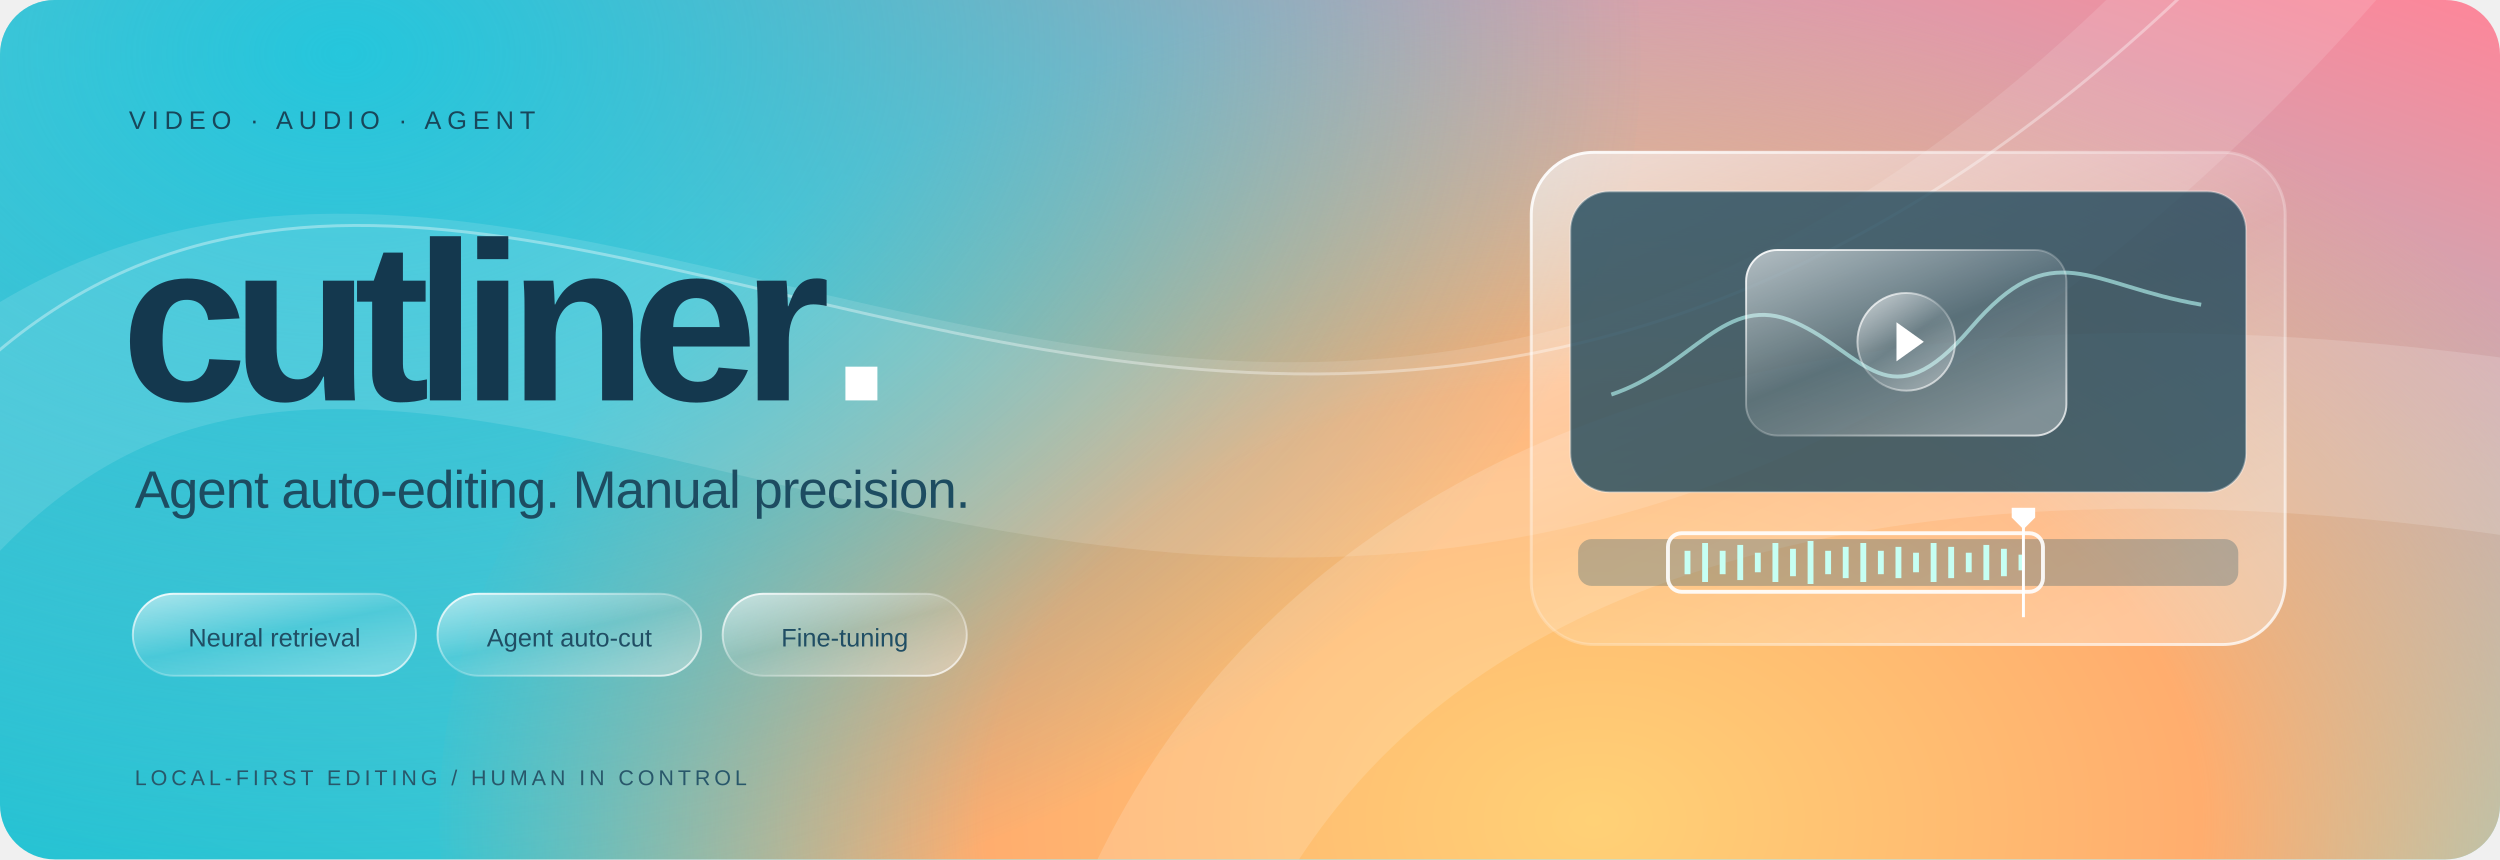
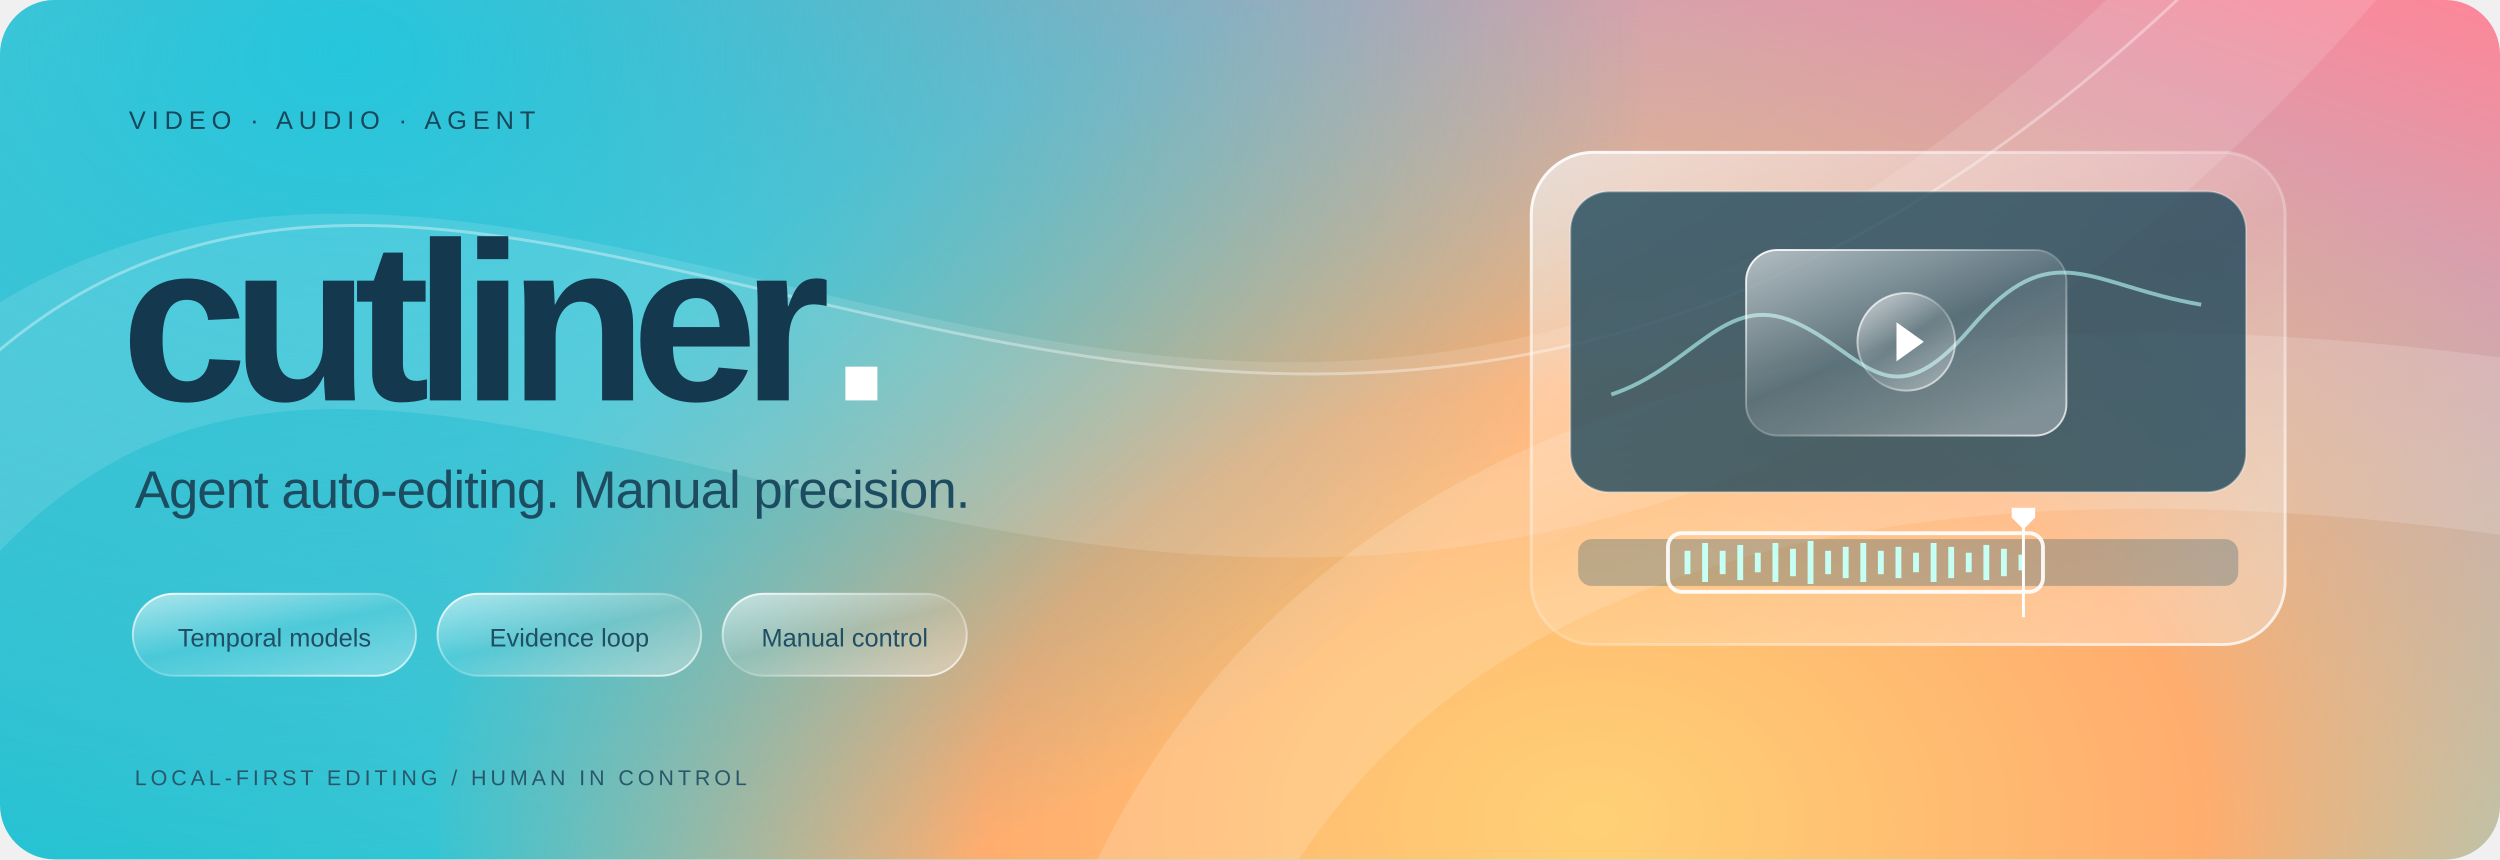
<svg xmlns="http://www.w3.org/2000/svg" width="1280" height="440" viewBox="0 0 1280 440" role="img" aria-label="cutliner — Agent auto-editing. Manual precision.">
  <defs>
    <linearGradient id="sky" x1="0" y1="1" x2="1" y2="0">
      <stop stop-color="#26c5d4" />
      <stop offset=".48" stop-color="#82dbd7" />
      <stop offset="1" stop-color="#ff8599" />
    </linearGradient>
    <radialGradient id="sun">
      <stop stop-color="#ffd176" />
      <stop offset=".52" stop-color="#ffad6e" />
      <stop offset="1" stop-color="#ffa777" stop-opacity="0" />
    </radialGradient>
    <radialGradient id="lagoon">
      <stop stop-color="#25c6dc" />
      <stop offset="1" stop-color="#12a4cc" stop-opacity="0" />
    </radialGradient>
    <linearGradient id="glass" x1="0" y1="0" x2=".7" y2="1">
      <stop stop-color="#fff" stop-opacity=".58" />
      <stop offset=".55" stop-color="#fff" stop-opacity=".1" />
      <stop offset="1" stop-color="#fff" stop-opacity=".3" />
    </linearGradient>
    <linearGradient id="rim" x1="0" y1="0" x2="1" y2="1">
      <stop stop-color="#fff" stop-opacity=".95" />
      <stop offset=".5" stop-color="#fff" stop-opacity=".2" />
      <stop offset="1" stop-color="#fff" stop-opacity=".8" />
    </linearGradient>
    <clipPath id="round">
      <rect width="1280" height="440" rx="28" />
    </clipPath>
  </defs>
  <g clip-path="url(#round)">
    <rect width="1280" height="440" fill="url(#sky)" />
    <ellipse cx="815" cy="420" rx="590" ry="430" fill="url(#sun)" />
    <ellipse cx="180" cy="30" rx="660" ry="460" fill="url(#lagoon)" />
    <path d="M-140 410C160-250 630 700 1250-120" fill="none" stroke="#fff" stroke-opacity=".12" stroke-width="100" />
    <path d="M-130 366C170-294 640 656 1260-164" fill="none" stroke="#fff" stroke-opacity=".36" stroke-width="1.5" />
    <path d="M560 600C620 210 1020 160 1450 260" fill="none" stroke="#fff" stroke-opacity=".15" stroke-width="90" />
    <text x="66" y="66" fill="#18465a" font-family="Arial,sans-serif" font-size="13" letter-spacing="3">VIDEO · AUDIO · AGENT</text>
    <text x="62" y="205" fill="#14384e" font-family="Arial,Helvetica,sans-serif" font-size="116" font-weight="800" letter-spacing="-8">cutliner<tspan fill="#ffffff">.</tspan>
    </text>
    <text x="69" y="260" fill="#1d4c61" font-family="Arial,sans-serif" font-size="27" letter-spacing="-.5">Agent auto-editing. Manual precision.</text>
    <g transform="translate(68 304)">
      <rect width="145" height="42" rx="21" fill="url(#glass)" stroke="url(#rim)" />
-       <text x="72.5" y="27" text-anchor="middle" fill="#204e64" font-family="Arial,sans-serif" font-size="13">Neural retrieval</text>
+       <text x="72.5" y="27" text-anchor="middle" fill="#204e64" font-family="Arial,sans-serif" font-size="13">Temporal models</text>
    </g>
    <g transform="translate(224 304)">
      <rect width="135" height="42" rx="21" fill="url(#glass)" stroke="url(#rim)" />
-       <text x="67.5" y="27" text-anchor="middle" fill="#204e64" font-family="Arial,sans-serif" font-size="13">Agent auto-cut</text>
+       <text x="67.5" y="27" text-anchor="middle" fill="#204e64" font-family="Arial,sans-serif" font-size="13">Evidence loop</text>
    </g>
    <g transform="translate(370 304)">
      <rect width="125" height="42" rx="21" fill="url(#glass)" stroke="url(#rim)" />
-       <text x="62.5" y="27" text-anchor="middle" fill="#204e64" font-family="Arial,sans-serif" font-size="13">Fine-tuning</text>
+       <text x="62.5" y="27" text-anchor="middle" fill="#204e64" font-family="Arial,sans-serif" font-size="13">Manual control</text>
    </g>
    <g transform="translate(784 78)">
      <rect width="386" height="252" rx="32" fill="url(#glass)" stroke="url(#rim)" stroke-width="1.5" />
      <rect x="20" y="20" width="346" height="154" rx="20" fill="#194459" fill-opacity=".78" stroke="#fff" stroke-opacity=".35" />
      <path d="M41 124C83 110 99 71 135 87S183 139 225 90 285 68 343 78" fill="none" stroke="#a9e7e5" stroke-width="2" stroke-opacity=".7" />
      <rect x="110" y="50" width="164" height="95" rx="16" fill="url(#glass)" stroke="url(#rim)" />
      <circle cx="192" cy="97" r="25" fill="url(#glass)" stroke="url(#rim)" />
      <path d="M187 87L201 97 187 107Z" fill="#fff" />
      <g transform="translate(24 198)" fill="#b1f3eb">
        <rect width="338" height="24" rx="7" fill="#184c62" fill-opacity=".28" />
        <rect x="46" y="-3" width="192" height="30" rx="7" fill="none" stroke="#fff" stroke-opacity=".9" stroke-width="2" />
        <path d="M56 6v12M65 2v20M74 6v12M83 3v18M92 7v10M101 2v20M110 5v14M119 1v22M128 6v12M137 4v16M146 2v20M155 6v12M164 4v16M173 7v10M182 2v20M191 4v16M200 7v10M209 3v18M218 5v14M227 8v8" stroke="#c6fff3" stroke-width="3" />
      </g>
      <path d="M252 186V238" stroke="#fff" stroke-width="1.5" />
      <path d="M246 182H258V187L252 193 246 187Z" fill="#fff" />
    </g>
    <text x="69" y="402" fill="#28576a" font-family="Arial,sans-serif" font-size="11" letter-spacing="2">LOCAL-FIRST EDITING / HUMAN IN CONTROL</text>
  </g>
</svg>
